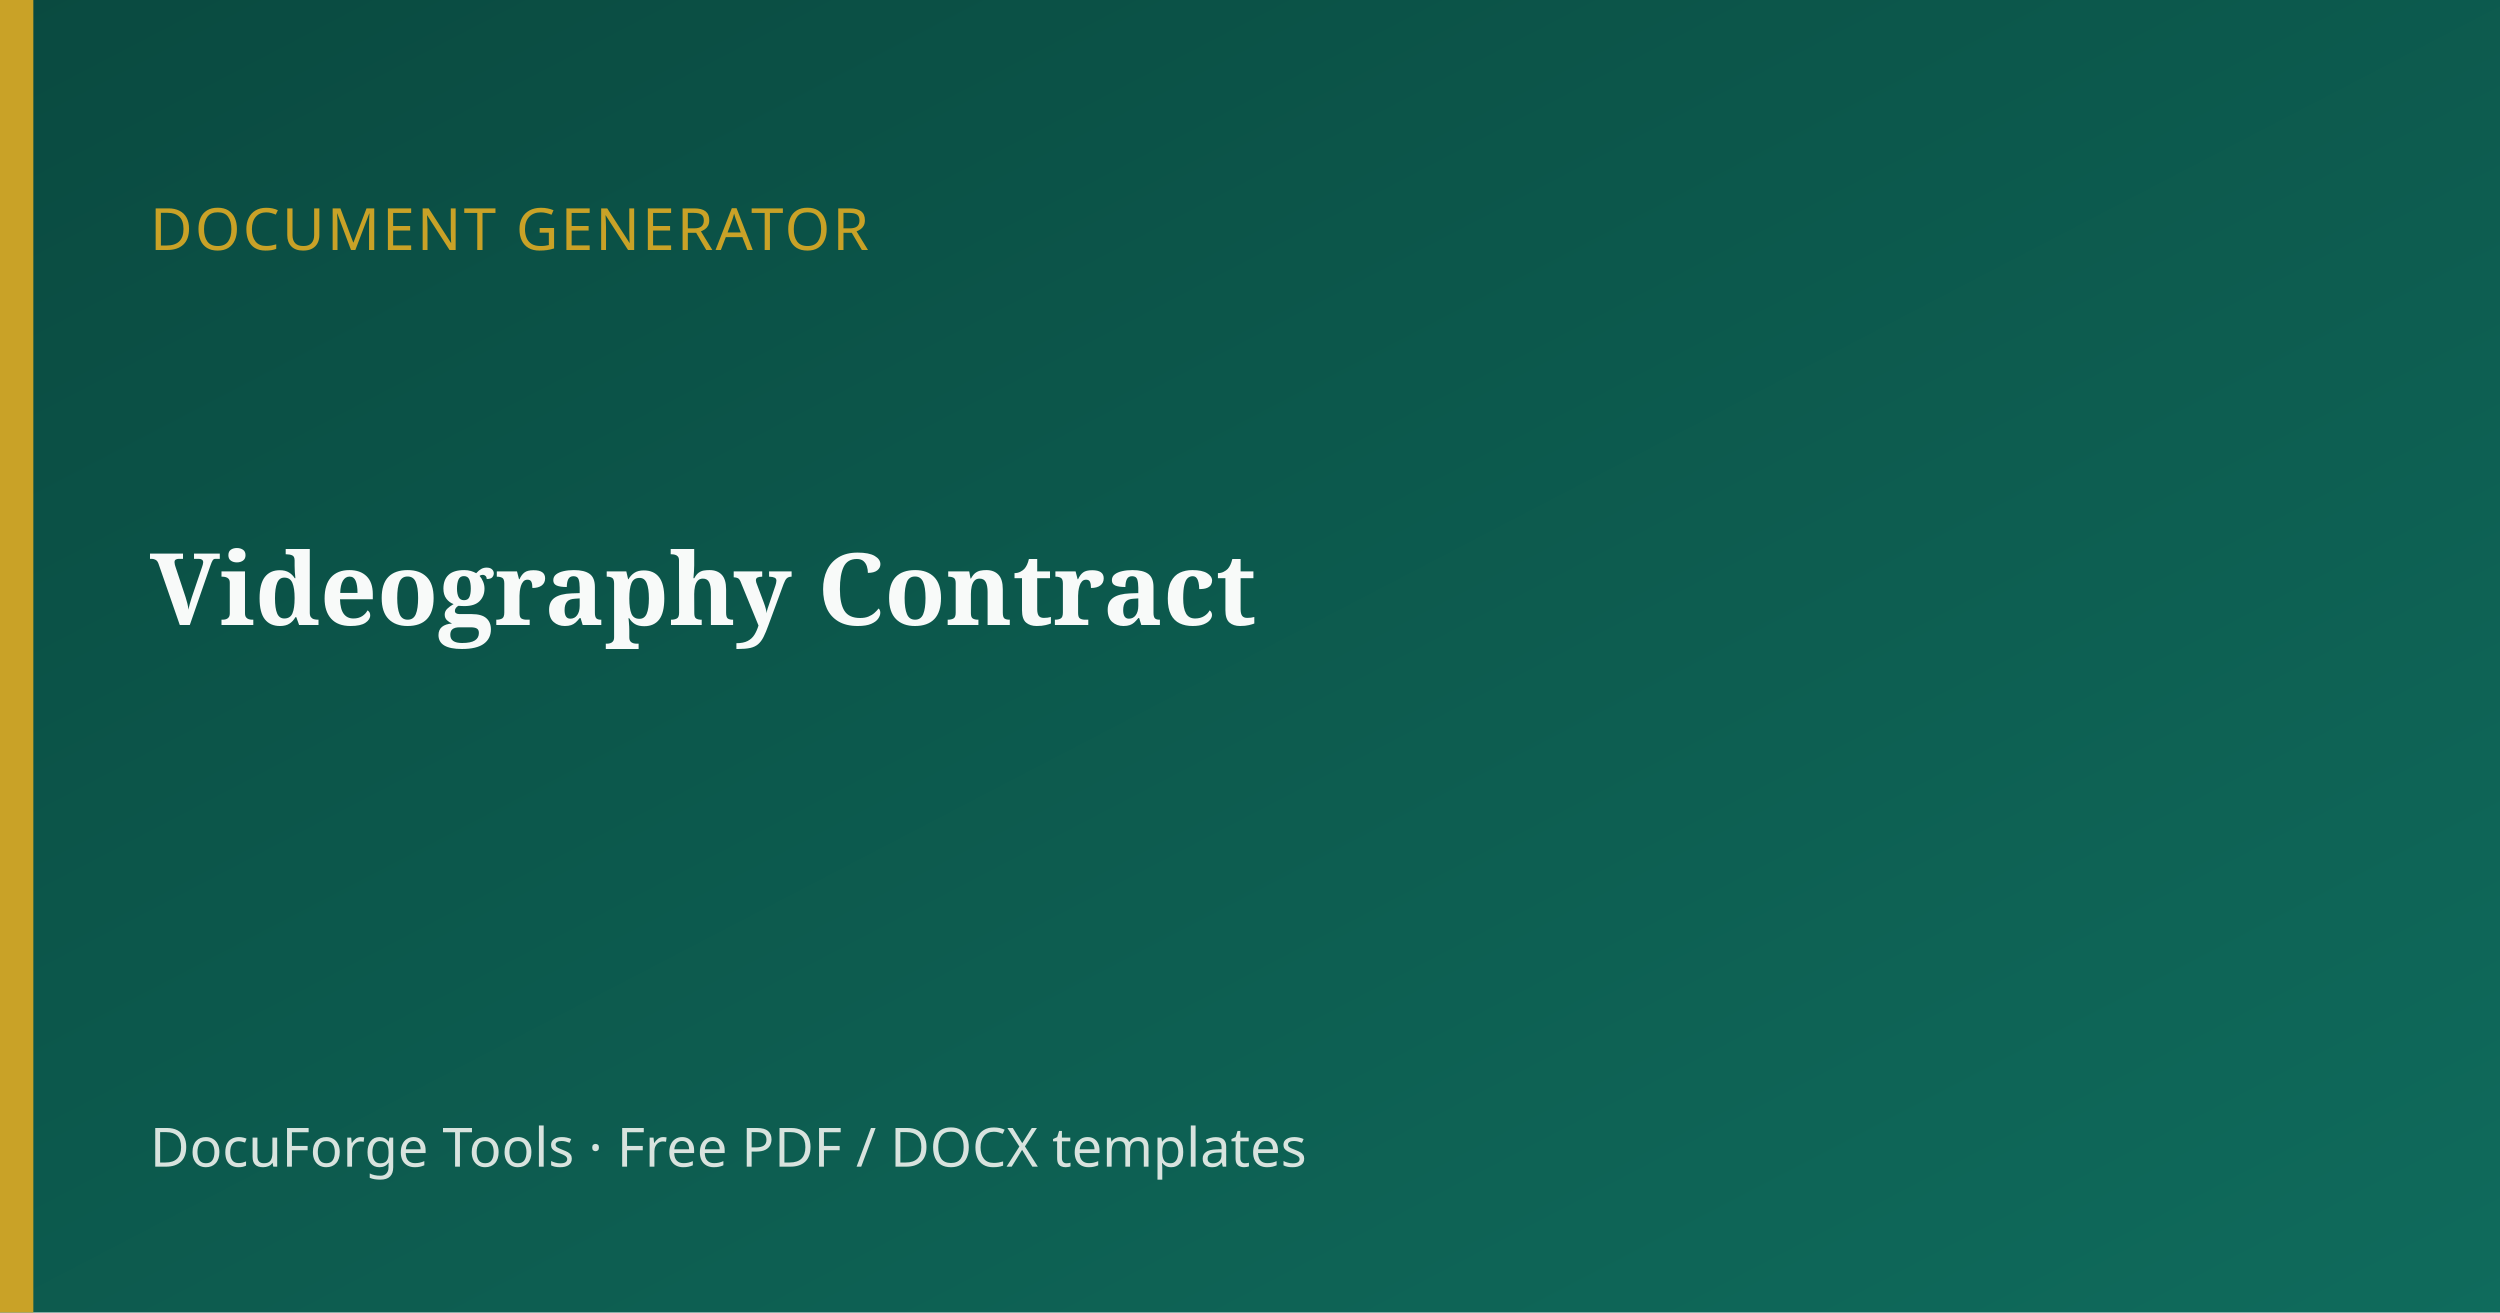
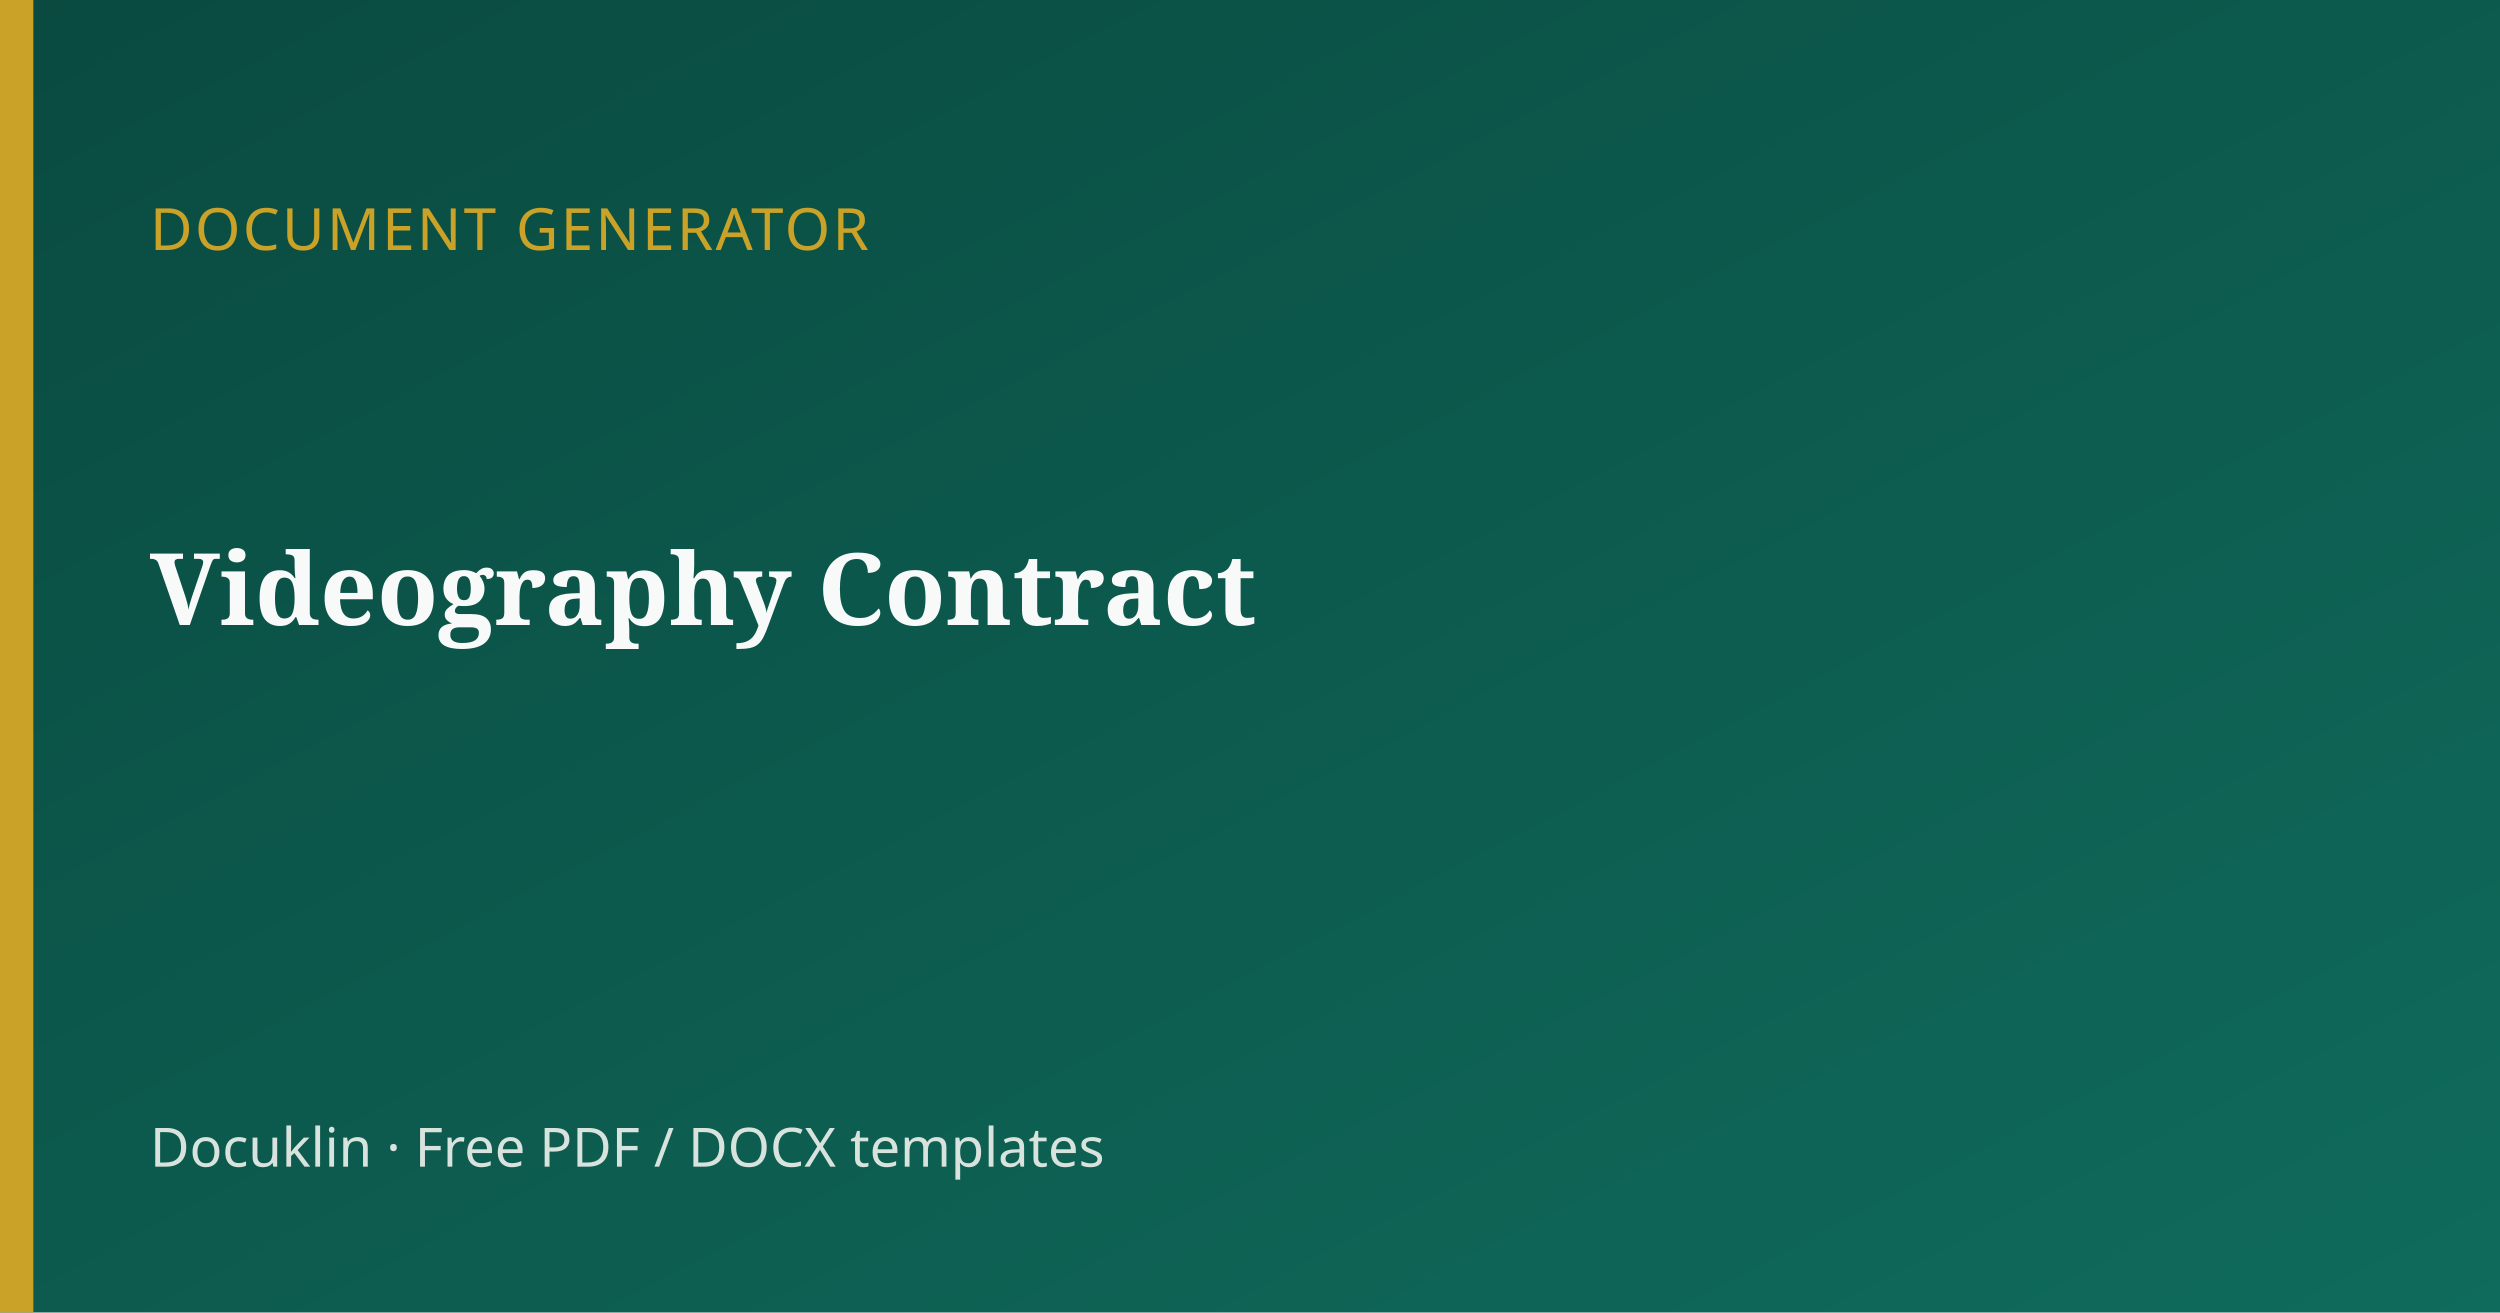
<svg xmlns="http://www.w3.org/2000/svg" width="1200" height="630" viewBox="0 0 1200 630" role="img">
  <defs>
    <linearGradient id="bg" x1="0" y1="0" x2="1" y2="1">
      <stop offset="0%" stop-color="#0a4a40" />
      <stop offset="100%" stop-color="#0f6b5c" />
    </linearGradient>
  </defs>
  <rect width="1200" height="630" fill="url(#bg)" />
  <rect x="0" y="0" width="16" height="630" fill="#c9a227" />
  <text x="72" y="120" fill="#c9a227" font-family="system-ui,sans-serif" font-size="28" letter-spacing="0.04em">DOCUMENT GENERATOR</text>
  <text x="72" y="300" fill="#f8faf9" font-family="Georgia, serif" font-size="48" font-weight="700">Videography Contract</text>
-   <text x="72" y="560" fill="#d8e3de" font-family="system-ui,sans-serif" font-size="26">DocuForge Tools · Free PDF / DOCX templates</text>
+   <text x="72" y="560" fill="#d8e3de" font-family="system-ui,sans-serif" font-size="26">Docuklin · Free PDF / DOCX templates</text>
</svg>
